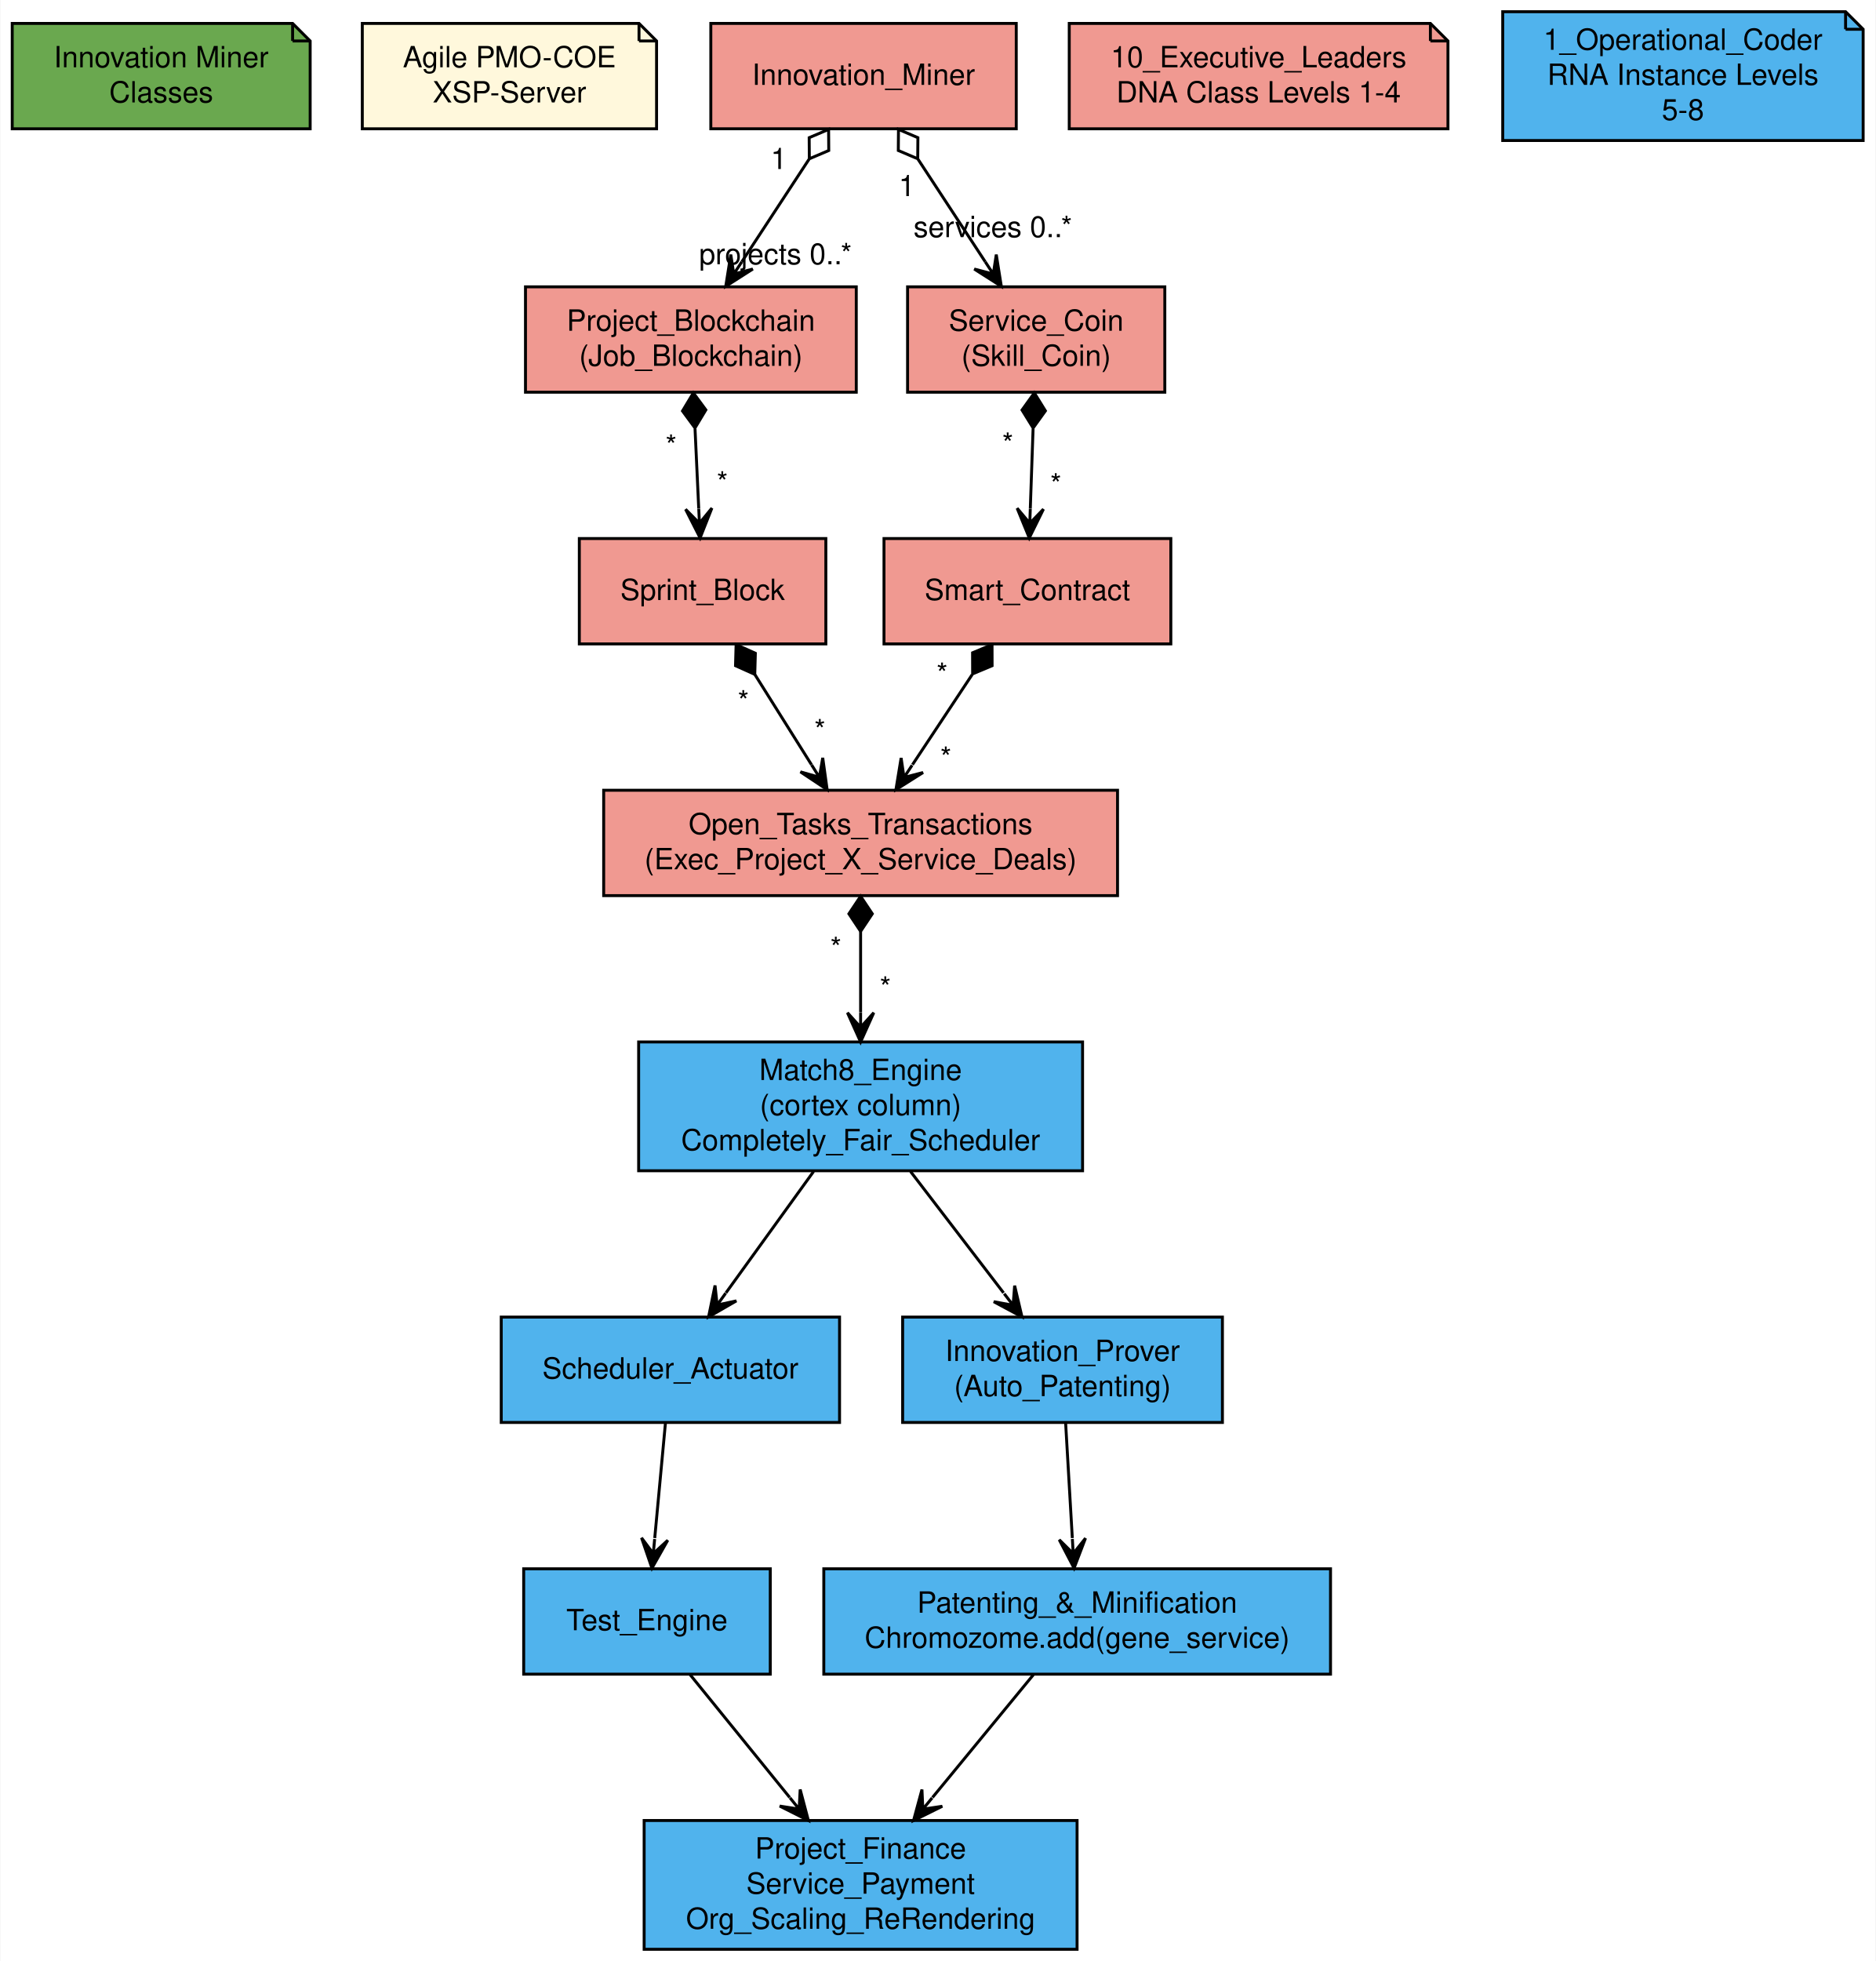
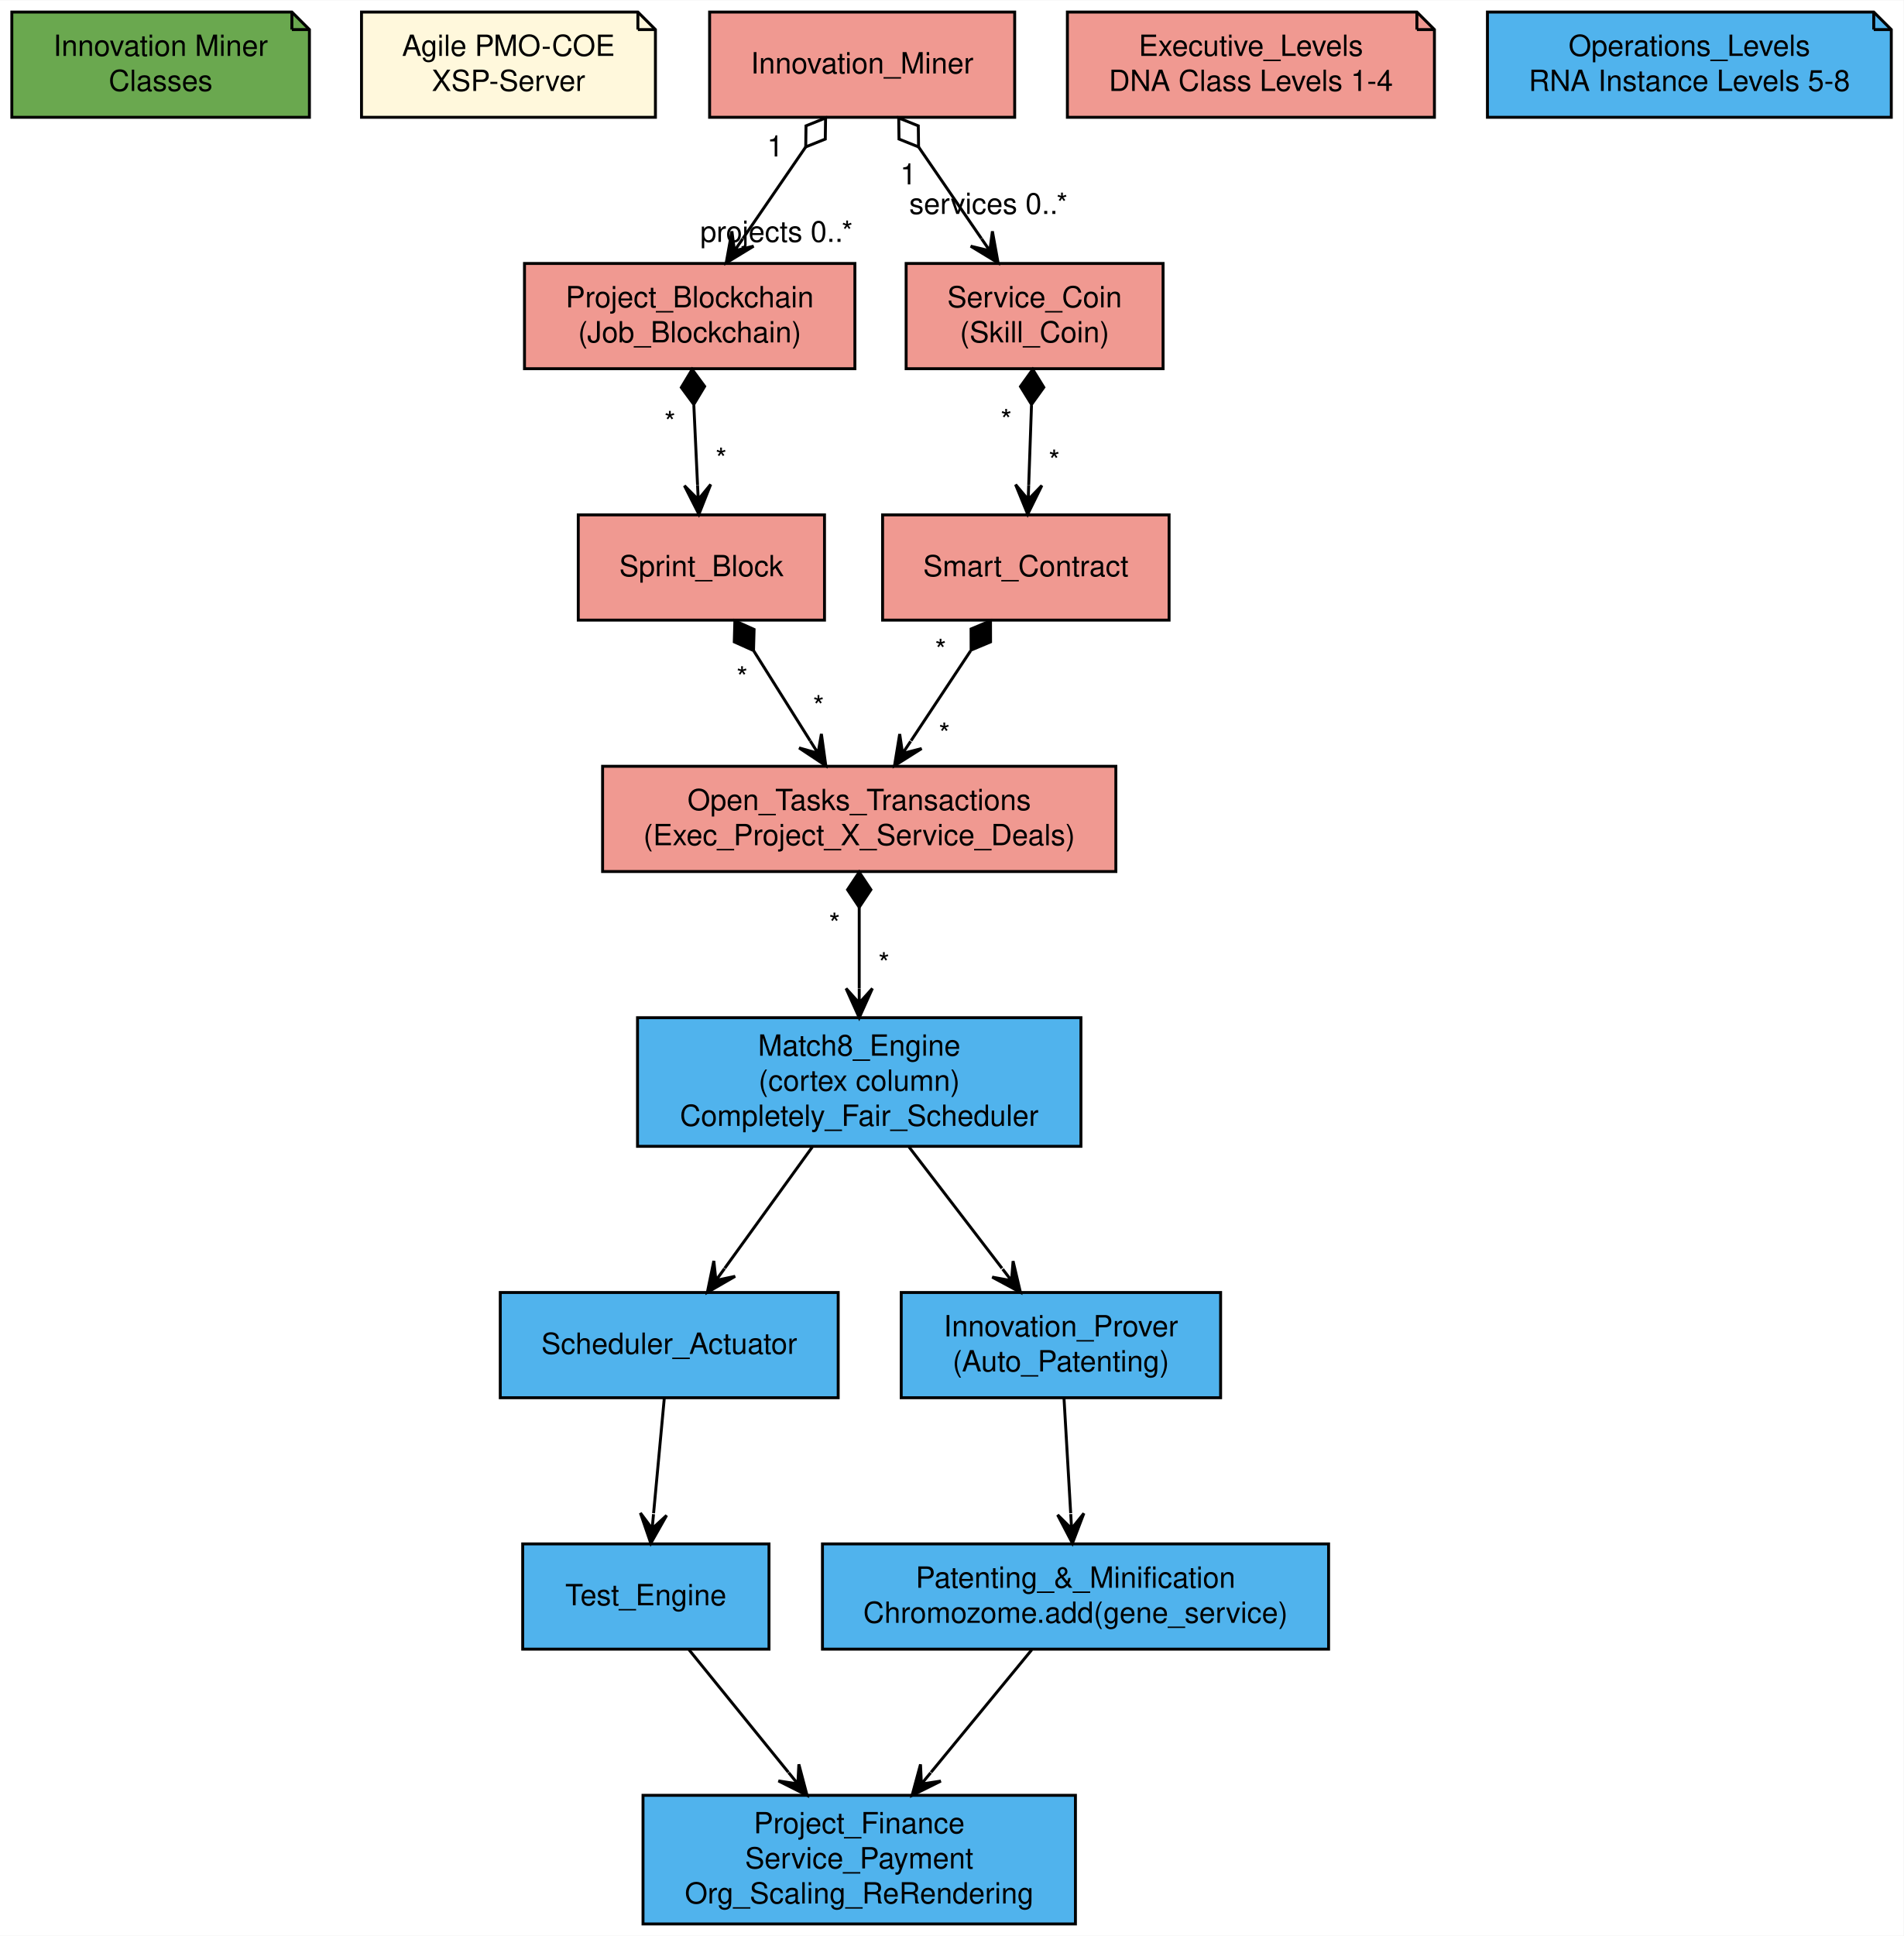
- <svg xmlns="http://www.w3.org/2000/svg" width="641pt" height="670pt" viewBox="0.00 0.00 640.74 670.00">
-   <g id="graph0" class="graph" transform="scale(1 1) rotate(0) translate(4 666)">
-     <polygon fill="#ffffff" stroke="transparent" points="-4,4 -4,-666 636.743,-666 636.743,4 -4,4" />
+ <svg xmlns="http://www.w3.org/2000/svg" width="651pt" height="662pt" viewBox="0.00 0.00 651.24 662.00">
+   <g id="graph0" class="graph" transform="scale(1 1) rotate(0) translate(4 658)">
+     <polygon fill="#ffffff" stroke="transparent" points="-4,4 -4,-658 647.243,-658 647.243,4 -4,4" />
    <g id="node1" class="node">
-       <polygon fill="#6aa84f" stroke="#000000" points="95.858,-658 .048,-658 .048,-622 101.858,-622 101.858,-652 95.858,-658" />
-       <polyline fill="none" stroke="#000000" points="95.858,-658 95.858,-652 " />
-       <polyline fill="none" stroke="#000000" points="101.858,-652 95.858,-652 " />
-       <text text-anchor="middle" x="50.953" y="-643" font-family="Helvetica,sans-Serif" font-size="10.00" fill="#000000">Innovation Miner</text>
-       <text text-anchor="middle" x="50.953" y="-631" font-family="Helvetica,sans-Serif" font-size="10.00" fill="#000000">Classes</text>
+       <polygon fill="#6aa84f" stroke="#000000" points="95.858,-654 .048,-654 .048,-618 101.858,-618 101.858,-648 95.858,-654" />
+       <polyline fill="none" stroke="#000000" points="95.858,-654 95.858,-648 " />
+       <polyline fill="none" stroke="#000000" points="101.858,-648 95.858,-648 " />
+       <text text-anchor="middle" x="50.953" y="-639" font-family="Helvetica,sans-Serif" font-size="10.00" fill="#000000">Innovation Miner</text>
+       <text text-anchor="middle" x="50.953" y="-627" font-family="Helvetica,sans-Serif" font-size="10.00" fill="#000000">Classes</text>
    </g>
    <g id="node2" class="node">
-       <polygon fill="#fff8dc" stroke="#000000" points="214.23,-658 119.675,-658 119.675,-622 220.23,-622 220.23,-652 214.23,-658" />
-       <polyline fill="none" stroke="#000000" points="214.23,-658 214.23,-652 " />
-       <polyline fill="none" stroke="#000000" points="220.23,-652 214.23,-652 " />
-       <text text-anchor="middle" x="169.952" y="-643" font-family="Helvetica,sans-Serif" font-size="10.00" fill="#000000">Agile PMO-COE</text>
-       <text text-anchor="middle" x="169.952" y="-631" font-family="Helvetica,sans-Serif" font-size="10.00" fill="#000000">XSP-Server</text>
+       <polygon fill="#fff8dc" stroke="#000000" points="214.23,-654 119.675,-654 119.675,-618 220.23,-618 220.23,-648 214.23,-654" />
+       <polyline fill="none" stroke="#000000" points="214.23,-654 214.23,-648 " />
+       <polyline fill="none" stroke="#000000" points="220.23,-648 214.23,-648 " />
+       <text text-anchor="middle" x="169.952" y="-639" font-family="Helvetica,sans-Serif" font-size="10.00" fill="#000000">Agile PMO-COE</text>
+       <text text-anchor="middle" x="169.952" y="-627" font-family="Helvetica,sans-Serif" font-size="10.00" fill="#000000">XSP-Server</text>
    </g>
    <g id="node3" class="node">
-       <polygon fill="#f09991" stroke="#000000" points="343.138,-658 238.767,-658 238.767,-622 343.138,-622 343.138,-658" />
-       <text text-anchor="middle" x="290.952" y="-637" font-family="Helvetica,sans-Serif" font-size="10.00" fill="#000000">Innovation_Miner</text>
+       <polygon fill="#f09991" stroke="#000000" points="343.138,-654 238.767,-654 238.767,-618 343.138,-618 343.138,-654" />
+       <text text-anchor="middle" x="290.952" y="-633" font-family="Helvetica,sans-Serif" font-size="10.00" fill="#000000">Innovation_Miner</text>
    </g>
    <g id="node4" class="node">
      <polygon fill="#f09991" stroke="#000000" points="288.469,-568 175.436,-568 175.436,-532 288.469,-532 288.469,-568" />
      <text text-anchor="middle" x="231.952" y="-553" font-family="Helvetica,sans-Serif" font-size="10.00" fill="#000000">Project_Blockchain</text>
      <text text-anchor="middle" x="231.952" y="-541" font-family="Helvetica,sans-Serif" font-size="10.00" fill="#000000">(Job_Blockchain)</text>
    </g>
    <g id="edge1" class="edge">
-       <path fill="none" stroke="#000000" d="M272.301,-611.548C264.962,-600.353 256.582,-587.57 249.368,-576.566" />
-       <polygon fill="none" stroke="#000000" points="272.434,-611.751 279.069,-614.576 279.013,-621.787 272.378,-618.962 272.434,-611.751" />
-       <polygon fill="#000000" stroke="#000000" points="243.874,-568.186 253.12,-574.082 246.615,-572.367 249.357,-576.549 249.357,-576.549 249.357,-576.549 246.615,-572.367 245.593,-579.016 243.874,-568.186 243.874,-568.186" />
-       <text text-anchor="middle" x="260.881" y="-575.711" font-family="Helvetica,sans-Serif" font-size="10.00" fill="#000000">projects 0..*</text>
-       <text text-anchor="middle" x="262.007" y="-608.262" font-family="Helvetica,sans-Serif" font-size="10.00" fill="#000000">1</text>
+       <path fill="none" stroke="#000000" d="M271.65,-607.864C264.735,-597.784 256.967,-586.462 250.149,-576.524" />
+       <polygon fill="none" stroke="#000000" points="271.651,-607.866 278.344,-610.551 278.44,-617.762 271.747,-615.077 271.651,-607.866" />
+       <polygon fill="#000000" stroke="#000000" points="244.447,-568.212 253.815,-573.912 247.275,-572.335 250.104,-576.458 250.104,-576.458 250.104,-576.458 247.275,-572.335 246.393,-579.004 244.447,-568.212 244.447,-568.212" />
+       <text text-anchor="middle" x="261.671" y="-575.377" font-family="Helvetica,sans-Serif" font-size="10.00" fill="#000000">projects 0..*</text>
+       <text text-anchor="middle" x="261.216" y="-604.596" font-family="Helvetica,sans-Serif" font-size="10.00" fill="#000000">1</text>
    </g>
    <g id="node6" class="node">
      <polygon fill="#f09991" stroke="#000000" points="393.904,-568 306.001,-568 306.001,-532 393.904,-532 393.904,-568" />
      <text text-anchor="middle" x="349.952" y="-553" font-family="Helvetica,sans-Serif" font-size="10.00" fill="#000000">Service_Coin</text>
      <text text-anchor="middle" x="349.952" y="-541" font-family="Helvetica,sans-Serif" font-size="10.00" fill="#000000">(Skill_Coin)</text>
    </g>
    <g id="edge2" class="edge">
-       <path fill="none" stroke="#000000" d="M309.604,-611.548C316.943,-600.353 325.323,-587.57 332.537,-576.566" />
-       <polygon fill="none" stroke="#000000" points="309.471,-611.751 309.527,-618.962 302.892,-621.787 302.836,-614.576 309.471,-611.751" />
-       <polygon fill="#000000" stroke="#000000" points="338.031,-568.186 336.312,-579.016 335.289,-572.367 332.548,-576.549 332.548,-576.549 332.548,-576.549 335.289,-572.367 328.785,-574.082 338.031,-568.186 338.031,-568.186" />
-       <text text-anchor="middle" x="335.162" y="-584.979" font-family="Helvetica,sans-Serif" font-size="10.00" fill="#000000">services 0..*</text>
-       <text text-anchor="middle" x="305.761" y="-598.994" font-family="Helvetica,sans-Serif" font-size="10.00" fill="#000000">1</text>
+       <path fill="none" stroke="#000000" d="M310.255,-607.864C317.17,-597.784 324.938,-586.462 331.756,-576.524" />
+       <polygon fill="none" stroke="#000000" points="310.253,-607.866 310.158,-615.077 303.465,-617.762 303.561,-610.551 310.253,-607.866" />
+       <polygon fill="#000000" stroke="#000000" points="337.458,-568.212 335.512,-579.004 334.63,-572.335 331.801,-576.458 331.801,-576.458 331.801,-576.458 334.63,-572.335 328.09,-573.912 337.458,-568.212 337.458,-568.212" />
+       <text text-anchor="middle" x="334.174" y="-584.941" font-family="Helvetica,sans-Serif" font-size="10.00" fill="#000000">services 0..*</text>
+       <text text-anchor="middle" x="306.749" y="-595.033" font-family="Helvetica,sans-Serif" font-size="10.00" fill="#000000">1</text>
    </g>
    <g id="node7" class="node">
      <polygon fill="#f09991" stroke="#000000" points="278.073,-482 193.832,-482 193.832,-446 278.073,-446 278.073,-482" />
      <text text-anchor="middle" x="235.952" y="-461" font-family="Helvetica,sans-Serif" font-size="10.00" fill="#000000">Sprint_Block</text>
    </g>
    <g id="edge3" class="edge">
      <path fill="none" stroke="#000000" d="M233.37,-519.52C233.782,-510.654 234.231,-501.01 234.637,-492.285" />
      <polygon fill="#000000" stroke="#000000" points="233.358,-519.775 237.075,-525.954 232.801,-531.762 229.084,-525.582 233.358,-519.775" />
      <polygon fill="#000000" stroke="#000000" points="235.105,-482.212 239.136,-492.41 234.873,-487.207 234.641,-492.201 234.641,-492.201 234.641,-492.201 234.873,-487.207 230.146,-491.992 235.105,-482.212 235.105,-482.212" />
      <text text-anchor="middle" x="242.707" y="-497.711" font-family="Helvetica,sans-Serif" font-size="10.00" fill="#000000">*</text>
      <text text-anchor="middle" x="225.2" y="-510.262" font-family="Helvetica,sans-Serif" font-size="10.00" fill="#000000">*</text>
    </g>
    <g id="node5" class="node">
-       <polygon fill="#f09991" stroke="#000000" points="484.657,-658 361.248,-658 361.248,-622 490.657,-622 490.657,-652 484.657,-658" />
-       <polyline fill="none" stroke="#000000" points="484.657,-658 484.657,-652 " />
-       <polyline fill="none" stroke="#000000" points="490.657,-652 484.657,-652 " />
-       <text text-anchor="middle" x="425.952" y="-643" font-family="Helvetica,sans-Serif" font-size="10.00" fill="#000000">10_Executive_Leaders</text>
-       <text text-anchor="middle" x="425.952" y="-631" font-family="Helvetica,sans-Serif" font-size="10.00" fill="#000000">DNA Class Levels 1-4</text>
+       <polygon fill="#f09991" stroke="#000000" points="480.737,-654 361.168,-654 361.168,-618 486.737,-618 486.737,-648 480.737,-654" />
+       <polyline fill="none" stroke="#000000" points="480.737,-654 480.737,-648 " />
+       <polyline fill="none" stroke="#000000" points="486.737,-648 480.737,-648 " />
+       <text text-anchor="middle" x="423.952" y="-639" font-family="Helvetica,sans-Serif" font-size="10.00" fill="#000000">Executive_Levels</text>
+       <text text-anchor="middle" x="423.952" y="-627" font-family="Helvetica,sans-Serif" font-size="10.00" fill="#000000">DNA Class Levels 1-4</text>
    </g>
    <g id="node9" class="node">
      <polygon fill="#f09991" stroke="#000000" points="395.959,-482 297.945,-482 297.945,-446 395.959,-446 395.959,-482" />
      <text text-anchor="middle" x="346.952" y="-461" font-family="Helvetica,sans-Serif" font-size="10.00" fill="#000000">Smart_Contract</text>
    </g>
    <g id="edge5" class="edge">
      <path fill="none" stroke="#000000" d="M348.889,-519.52C348.58,-510.654 348.243,-501.01 347.939,-492.285" />
      <polygon fill="#000000" stroke="#000000" points="348.898,-519.769 353.105,-525.626 349.316,-531.762 345.11,-525.905 348.898,-519.769" />
      <polygon fill="#000000" stroke="#000000" points="347.588,-482.212 352.434,-492.049 347.762,-487.209 347.937,-492.206 347.937,-492.206 347.937,-492.206 347.762,-487.209 343.439,-492.363 347.588,-482.212 347.588,-482.212" />
      <text text-anchor="middle" x="356.667" y="-497.033" font-family="Helvetica,sans-Serif" font-size="10.00" fill="#000000">*</text>
      <text text-anchor="middle" x="340.237" y="-510.941" font-family="Helvetica,sans-Serif" font-size="10.00" fill="#000000">*</text>
    </g>
    <g id="node8" class="node">
      <polygon fill="#f09991" stroke="#000000" points="377.749,-396 202.156,-396 202.156,-360 377.749,-360 377.749,-396" />
      <text text-anchor="middle" x="289.952" y="-381" font-family="Helvetica,sans-Serif" font-size="10.00" fill="#000000">Open_Tasks_Transactions </text>
      <text text-anchor="middle" x="289.952" y="-369" font-family="Helvetica,sans-Serif" font-size="10.00" fill="#000000">(Exec_Project_X_Service_Deals)</text>
    </g>
    <g id="edge4" class="edge">
      <path fill="none" stroke="#000000" d="M253.863,-435.476C260.085,-425.567 267.037,-414.496 273.165,-404.736" />
      <polygon fill="#000000" stroke="#000000" points="253.786,-435.599 253.983,-442.807 247.405,-445.762 247.208,-438.553 253.786,-435.599" />
      <polygon fill="#000000" stroke="#000000" points="278.517,-396.212 277.01,-407.074 275.858,-400.447 273.199,-404.681 273.199,-404.681 273.199,-404.681 275.858,-400.447 269.388,-402.288 278.517,-396.212 278.517,-396.212" />
      <text text-anchor="middle" x="276.036" y="-413.058" font-family="Helvetica,sans-Serif" font-size="10.00" fill="#000000">*</text>
      <text text-anchor="middle" x="249.885" y="-422.916" font-family="Helvetica,sans-Serif" font-size="10.00" fill="#000000">*</text>
    </g>
    <g id="node10" class="node">
      <polygon fill="#50b3ed" stroke="#000000" points="365.8,-310 214.105,-310 214.105,-266 365.8,-266 365.8,-310" />
      <text text-anchor="middle" x="289.952" y="-297" font-family="Helvetica,sans-Serif" font-size="10.00" fill="#000000">Match8_Engine</text>
      <text text-anchor="middle" x="289.952" y="-285" font-family="Helvetica,sans-Serif" font-size="10.00" fill="#000000">(cortex column)</text>
      <text text-anchor="middle" x="289.952" y="-273" font-family="Helvetica,sans-Serif" font-size="10.00" fill="#000000">Completely_Fair_Scheduler</text>
    </g>
    <g id="edge7" class="edge">
      <path fill="none" stroke="#000000" d="M289.952,-347.7C289.952,-338.825 289.952,-329.092 289.952,-320.108" />
      <polygon fill="#000000" stroke="#000000" points="289.953,-347.787 293.952,-353.787 289.952,-359.787 285.952,-353.787 289.953,-347.787" />
      <polygon fill="#000000" stroke="#000000" points="289.952,-310.002 294.453,-320.002 289.952,-315.002 289.953,-320.002 289.953,-320.002 289.953,-320.002 289.952,-315.002 285.453,-320.002 289.952,-310.002 289.952,-310.002" />
      <text text-anchor="middle" x="298.405" y="-325.128" font-family="Helvetica,sans-Serif" font-size="10.00" fill="#000000">*</text>
      <text text-anchor="middle" x="281.5" y="-338.661" font-family="Helvetica,sans-Serif" font-size="10.00" fill="#000000">*</text>
    </g>
    <g id="edge6" class="edge">
      <path fill="none" stroke="#000000" d="M328.047,-435.476C321.479,-425.567 314.141,-414.496 307.673,-404.736" />
      <polygon fill="#000000" stroke="#000000" points="328.235,-435.759 334.884,-438.55 334.864,-445.762 328.215,-442.97 328.235,-435.759" />
      <polygon fill="#000000" stroke="#000000" points="302.023,-396.212 311.299,-402.061 304.786,-400.38 307.548,-404.548 307.548,-404.548 307.548,-404.548 304.786,-400.38 303.797,-407.034 302.023,-396.212 302.023,-396.212" />
      <text text-anchor="middle" x="319.083" y="-403.651" font-family="Helvetica,sans-Serif" font-size="10.00" fill="#000000">*</text>
      <text text-anchor="middle" x="317.805" y="-432.322" font-family="Helvetica,sans-Serif" font-size="10.00" fill="#000000">*</text>
    </g>
    <g id="node12" class="node">
      <polygon fill="#50b3ed" stroke="#000000" points="282.757,-216 167.148,-216 167.148,-180 282.757,-180 282.757,-216" />
      <text text-anchor="middle" x="224.952" y="-195" font-family="Helvetica,sans-Serif" font-size="10.00" fill="#000000">Scheduler_Actuator</text>
    </g>
    <g id="edge8" class="edge">
      <path fill="none" stroke="#000000" d="M273.885,-265.753C264.818,-253.199 253.436,-237.439 243.931,-224.279" />
      <polygon fill="#000000" stroke="#000000" points="238,-216.066 247.503,-221.538 240.927,-220.119 243.855,-224.173 243.855,-224.173 243.855,-224.173 240.927,-220.119 240.207,-226.807 238,-216.066 238,-216.066" />
    </g>
    <g id="node13" class="node">
      <polygon fill="#50b3ed" stroke="#000000" points="413.588,-216 304.317,-216 304.317,-180 413.588,-180 413.588,-216" />
      <text text-anchor="middle" x="358.952" y="-201" font-family="Helvetica,sans-Serif" font-size="10.00" fill="#000000">Innovation_Prover</text>
      <text text-anchor="middle" x="358.952" y="-189" font-family="Helvetica,sans-Serif" font-size="10.00" fill="#000000">(Auto_Patenting)</text>
    </g>
    <g id="edge9" class="edge">
      <path fill="none" stroke="#000000" d="M307.009,-265.753C316.633,-253.199 328.716,-237.439 338.805,-224.279" />
      <polygon fill="#000000" stroke="#000000" points="345.102,-216.066 342.589,-226.74 342.06,-220.034 339.018,-224.002 339.018,-224.002 339.018,-224.002 342.06,-220.034 335.447,-221.264 345.102,-216.066 345.102,-216.066" />
    </g>
    <g id="node11" class="node">
-       <polygon fill="#50b3ed" stroke="#000000" points="626.534,-662 509.371,-662 509.371,-618 632.534,-618 632.534,-656 626.534,-662" />
-       <polyline fill="none" stroke="#000000" points="626.534,-662 626.534,-656 " />
-       <polyline fill="none" stroke="#000000" points="632.534,-656 626.534,-656 " />
-       <text text-anchor="middle" x="570.952" y="-649" font-family="Helvetica,sans-Serif" font-size="10.00" fill="#000000">1_Operational_Coder</text>
-       <text text-anchor="middle" x="570.952" y="-637" font-family="Helvetica,sans-Serif" font-size="10.00" fill="#000000">RNA Instance Levels</text>
-       <text text-anchor="middle" x="570.952" y="-625" font-family="Helvetica,sans-Serif" font-size="10.00" fill="#000000">5-8</text>
+       <polygon fill="#50b3ed" stroke="#000000" points="637.034,-654 504.871,-654 504.871,-618 643.034,-618 643.034,-648 637.034,-654" />
+       <polyline fill="none" stroke="#000000" points="637.034,-654 637.034,-648 " />
+       <polyline fill="none" stroke="#000000" points="643.034,-648 637.034,-648 " />
+       <text text-anchor="middle" x="573.952" y="-639" font-family="Helvetica,sans-Serif" font-size="10.00" fill="#000000">Operations_Levels</text>
+       <text text-anchor="middle" x="573.952" y="-627" font-family="Helvetica,sans-Serif" font-size="10.00" fill="#000000">RNA Instance Levels 5-8</text>
    </g>
    <g id="node14" class="node">
      <polygon fill="#50b3ed" stroke="#000000" points="259.083,-130 174.822,-130 174.822,-94 259.083,-94 259.083,-130" />
      <text text-anchor="middle" x="216.952" y="-109" font-family="Helvetica,sans-Serif" font-size="10.00" fill="#000000">Test_Engine</text>
    </g>
    <g id="edge10" class="edge">
      <path fill="none" stroke="#000000" d="M223.256,-179.762C222.195,-168.36 220.807,-153.434 219.603,-140.494" />
      <polygon fill="#000000" stroke="#000000" points="218.647,-130.212 224.054,-139.752 219.11,-135.191 219.573,-140.169 219.573,-140.169 219.573,-140.169 219.11,-135.191 215.092,-140.586 218.647,-130.212 218.647,-130.212" />
    </g>
    <g id="node15" class="node">
      <polygon fill="#50b3ed" stroke="#000000" points="450.529,-130 277.376,-130 277.376,-94 450.529,-94 450.529,-130" />
      <text text-anchor="middle" x="363.952" y="-115" font-family="Helvetica,sans-Serif" font-size="10.00" fill="#000000">Patenting_&amp;_Minification</text>
      <text text-anchor="middle" x="363.952" y="-103" font-family="Helvetica,sans-Serif" font-size="10.00" fill="#000000">Chromozome.add(gene_service)</text>
    </g>
    <g id="edge11" class="edge">
      <path fill="none" stroke="#000000" d="M360.013,-179.762C360.676,-168.36 361.543,-153.434 362.296,-140.494" />
      <polygon fill="#000000" stroke="#000000" points="362.894,-130.212 366.806,-140.457 362.603,-135.204 362.313,-140.195 362.313,-140.195 362.313,-140.195 362.603,-135.204 357.821,-139.934 362.894,-130.212 362.894,-130.212" />
    </g>
    <g id="node16" class="node">
      <polygon fill="#50b3ed" stroke="#000000" points="363.921,-44 215.984,-44 215.984,0 363.921,0 363.921,-44" />
      <text text-anchor="middle" x="289.952" y="-31" font-family="Helvetica,sans-Serif" font-size="10.00" fill="#000000">Project_Finance</text>
      <text text-anchor="middle" x="289.952" y="-19" font-family="Helvetica,sans-Serif" font-size="10.00" fill="#000000">Service_Payment </text>
      <text text-anchor="middle" x="289.952" y="-7" font-family="Helvetica,sans-Serif" font-size="10.00" fill="#000000">Org_Scaling_ReRendering</text>
    </g>
    <g id="edge12" class="edge">
      <path fill="none" stroke="#000000" d="M231.725,-93.787C241.477,-81.765 254.481,-65.732 265.726,-51.868" />
      <polygon fill="#000000" stroke="#000000" points="272.106,-44.002 269.302,-54.603 268.957,-47.885 265.807,-51.769 265.807,-51.769 265.807,-51.769 268.957,-47.885 262.312,-48.934 272.106,-44.002 272.106,-44.002" />
    </g>
    <g id="edge13" class="edge">
      <path fill="none" stroke="#000000" d="M348.978,-93.787C339.092,-81.765 325.91,-65.732 314.51,-51.868" />
      <polygon fill="#000000" stroke="#000000" points="308.043,-44.002 317.87,-48.868 311.219,-47.864 314.394,-51.726 314.394,-51.726 314.394,-51.726 311.219,-47.864 310.918,-54.584 308.043,-44.002 308.043,-44.002" />
    </g>
  </g>
</svg>
